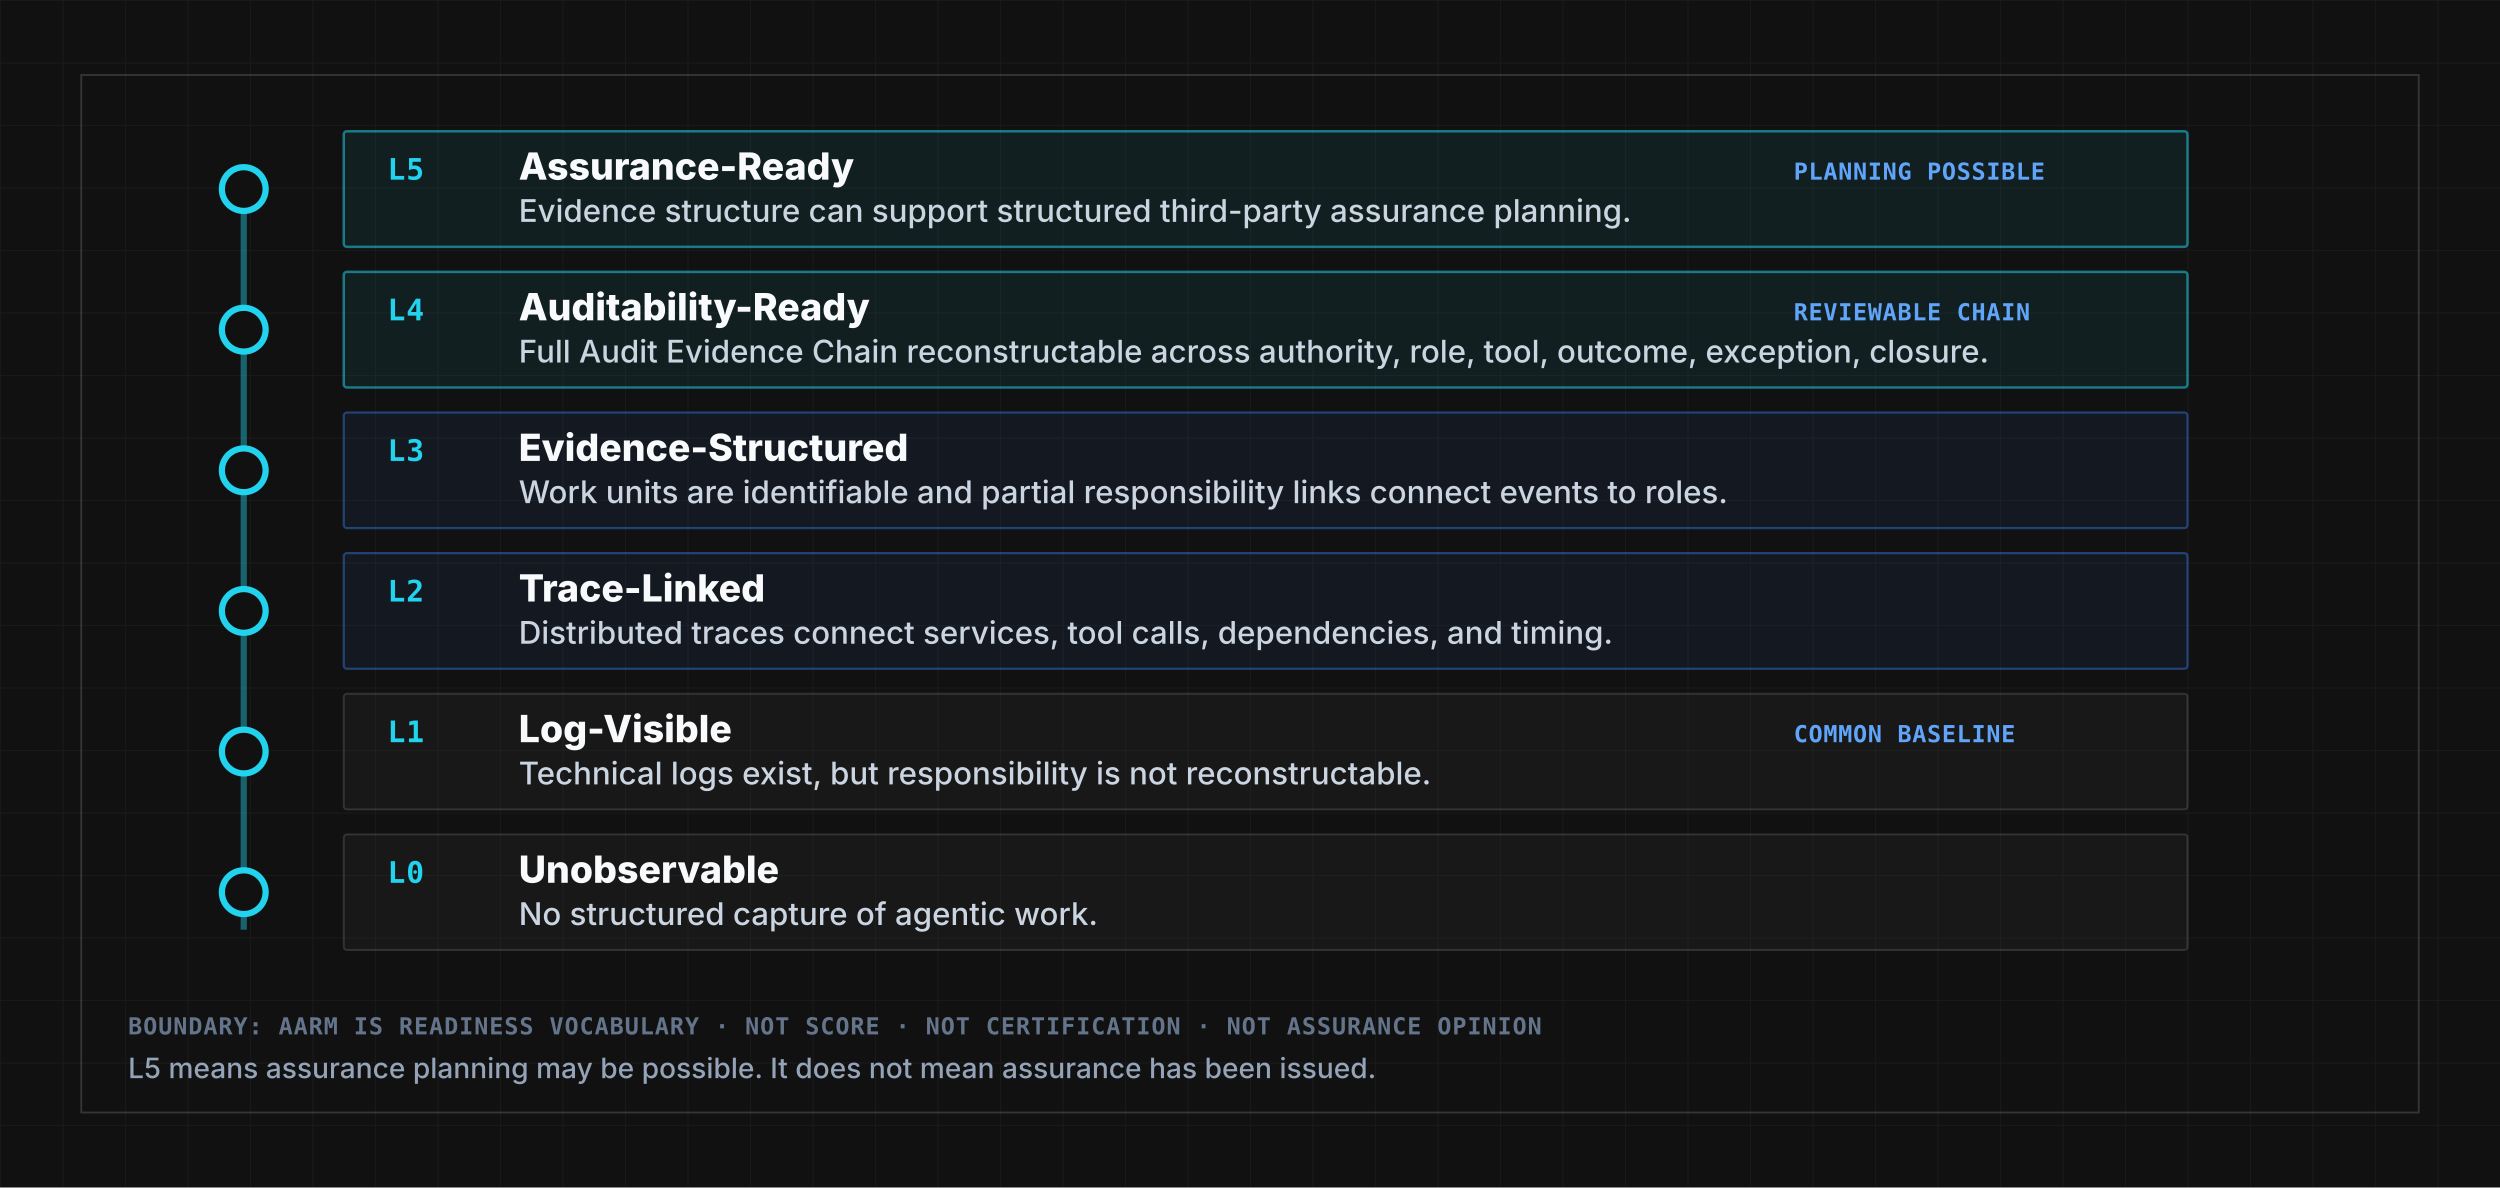
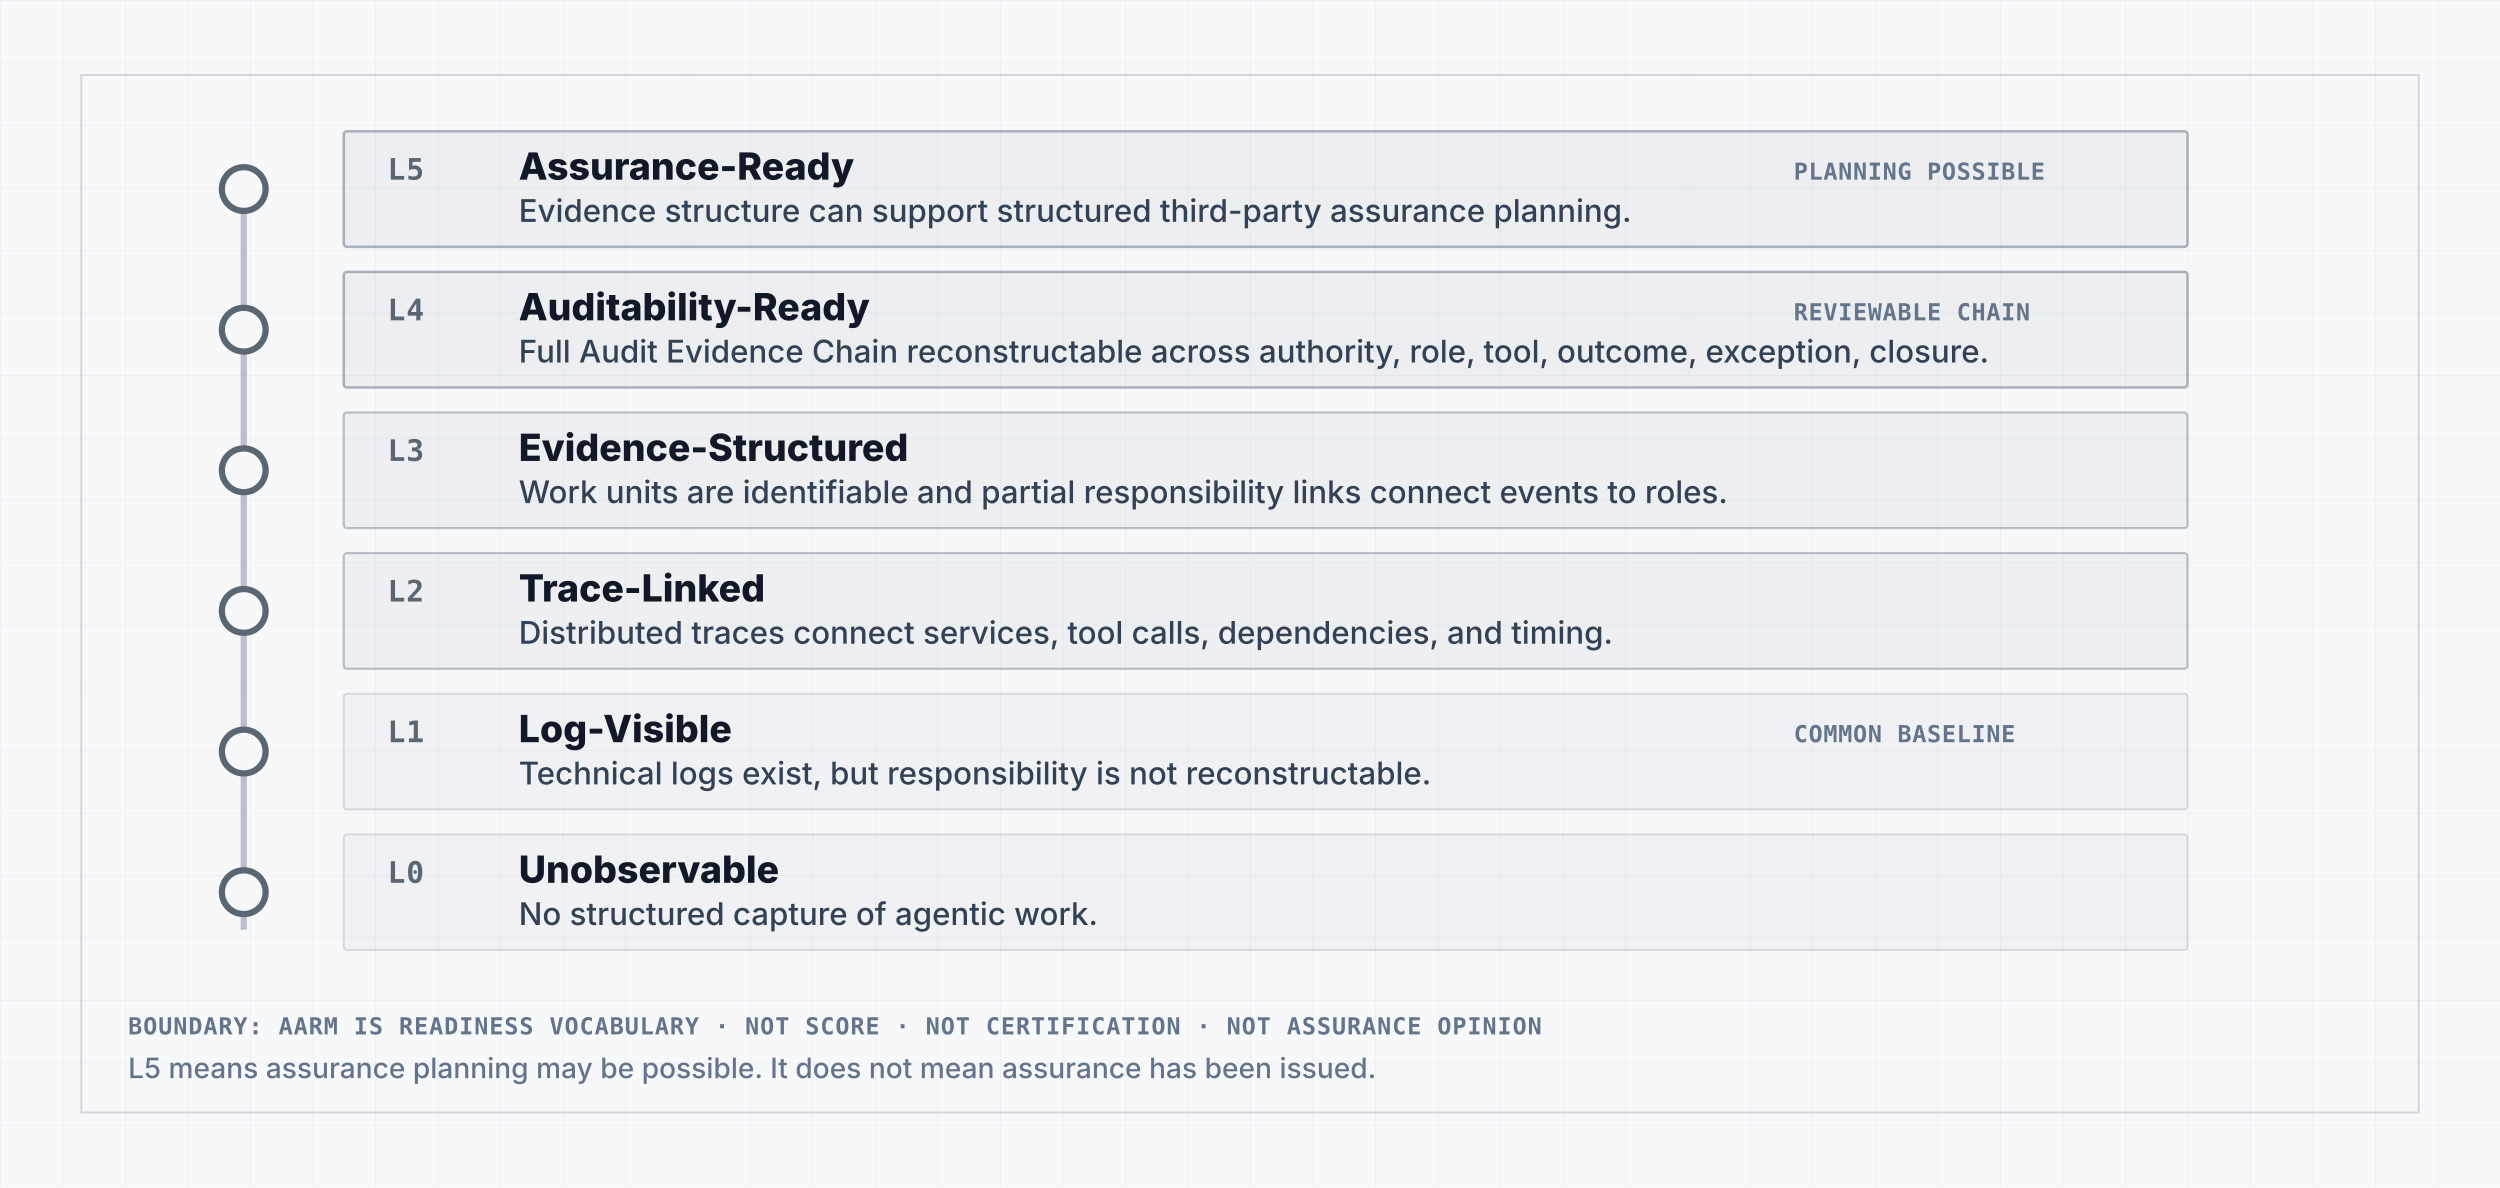
- <svg xmlns="http://www.w3.org/2000/svg" width="1600" height="760" viewBox="0 0 1600 760" role="img" aria-labelledby="title desc">
+ <svg xmlns="http://www.w3.org/2000/svg" width="1600" height="760" viewBox="0 0 1600 760" role="img" aria-labelledby="title desc" data-visual-system="research-ledger-b" data-media-category="article-figure" data-palette="neutral-structure-functional-blue-semantic-exceptions" data-visual-revision="article-figure-b">
  <defs>
    <style>
-       .bg{fill:#111111}.outer{fill:none;stroke:rgba(241,245,249,.16);stroke-width:1.2}.row{fill:rgba(255,255,255,.03);stroke:rgba(241,245,249,.14);stroke-width:1.2}.row-blue{fill:rgba(59,130,246,.07);stroke:rgba(59,130,246,.42);stroke-width:1.4}.row-cyan{fill:rgba(34,211,238,.075);stroke:rgba(34,211,238,.52);stroke-width:1.6}.level{fill:#22d3ee;font:850 19px "JetBrains Mono",Menlo,monospace;letter-spacing:.55px}.head{fill:#f8fafc;font:760 24px "Outfit",Inter,sans-serif}.body{fill:#cbd5e1;font:520 20px Inter,sans-serif}.note{fill:#60a5fa;font:800 15px "JetBrains Mono",Menlo,monospace;letter-spacing:.45px}.rail{stroke:rgba(34,211,238,.42);stroke-width:4}.dot{fill:#111111;stroke:#22d3ee;stroke-width:4}.footer{fill:#64748b;font:800 15px "JetBrains Mono",Menlo,monospace;letter-spacing:.6px}.muted{fill:#94a3b8;font:520 18px Inter,sans-serif}
+       .bg{fill:#f7f8fa}.outer{fill:none;stroke:rgba(15,23,42,.16);stroke-width:1.2}.row{fill:rgba(15,23,42,.03);stroke:rgba(15,23,42,.14);stroke-width:1.2}.row-secondary{fill:rgba(100,116,139,.07);stroke:rgba(100,116,139,.42);stroke-width:1.4}.row-emphasis{fill:rgba(100,116,139,.075);stroke:rgba(100,116,139,.52);stroke-width:1.6}.level{fill:#5b6673;font:850 19px "JetBrains Mono",Menlo,monospace;letter-spacing:.55px}.head{fill:#111827;font:760 24px "Outfit",Inter,sans-serif}.body{fill:#334155;font:520 20px Inter,sans-serif}.note{fill:#64748b;font:800 15px "JetBrains Mono",Menlo,monospace;letter-spacing:.45px}.rail{stroke:rgba(100,116,139,.42);stroke-width:4}.dot{fill:#f7f8fa;stroke:#5b6673;stroke-width:4}.footer{fill:#64748b;font:800 15px "JetBrains Mono",Menlo,monospace;letter-spacing:.6px}.muted{fill:#64748b;font:520 18px Inter,sans-serif}
    </style>
    <pattern id="grid" width="40" height="40" patternUnits="userSpaceOnUse">
-       <path d="M40 0L0 0 0 40" fill="none" stroke="rgba(241,245,249,.05)" stroke-width="1" />
+       <path d="M40 0L0 0 0 40" fill="none" stroke="rgba(15,23,42,.05)" stroke-width="1" />
    </pattern>
  </defs>
  <rect width="1600" height="760" class="bg" />
  <rect width="1600" height="760" fill="url(#grid)" />
  <rect x="52" y="48" width="1496" height="664" class="outer" />
  <line x1="156" y1="116" x2="156" y2="595" class="rail" />
  <g transform="translate(220 84)">
-     <rect width="1180" height="74" rx="2" class="row-cyan" />
+     <rect width="1180" height="74" rx="2" class="row-emphasis" />
    <circle cx="-64" cy="37" r="14" class="dot" />
    <text x="28" y="31" class="level">L5</text>
    <text x="112" y="31" class="head">Assurance-Ready</text>
    <text x="112" y="58" class="body">Evidence structure can support structured third-party assurance planning.</text>
    <text x="928" y="31" class="note">PLANNING POSSIBLE</text>
  </g>
  <g transform="translate(220 174)">
-     <rect width="1180" height="74" rx="2" class="row-cyan" />
+     <rect width="1180" height="74" rx="2" class="row-emphasis" />
    <circle cx="-64" cy="37" r="14" class="dot" />
    <text x="28" y="31" class="level">L4</text>
    <text x="112" y="31" class="head">Auditability-Ready</text>
    <text x="112" y="58" class="body">Full Audit Evidence Chain reconstructable across authority, role, tool, outcome, exception, closure.</text>
    <text x="928" y="31" class="note">REVIEWABLE CHAIN</text>
  </g>
  <g transform="translate(220 264)">
-     <rect width="1180" height="74" rx="2" class="row-blue" />
+     <rect width="1180" height="74" rx="2" class="row-secondary" />
    <circle cx="-64" cy="37" r="14" class="dot" />
    <text x="28" y="31" class="level">L3</text>
    <text x="112" y="31" class="head">Evidence-Structured</text>
    <text x="112" y="58" class="body">Work units are identifiable and partial responsibility links connect events to roles.</text>
  </g>
  <g transform="translate(220 354)">
-     <rect width="1180" height="74" rx="2" class="row-blue" />
+     <rect width="1180" height="74" rx="2" class="row-secondary" />
    <circle cx="-64" cy="37" r="14" class="dot" />
    <text x="28" y="31" class="level">L2</text>
    <text x="112" y="31" class="head">Trace-Linked</text>
    <text x="112" y="58" class="body">Distributed traces connect services, tool calls, dependencies, and timing.</text>
  </g>
  <g transform="translate(220 444)">
    <rect width="1180" height="74" rx="2" class="row" />
    <circle cx="-64" cy="37" r="14" class="dot" />
    <text x="28" y="31" class="level">L1</text>
    <text x="112" y="31" class="head">Log-Visible</text>
    <text x="112" y="58" class="body">Technical logs exist, but responsibility is not reconstructable.</text>
    <text x="928" y="31" class="note">COMMON BASELINE</text>
  </g>
  <g transform="translate(220 534)">
    <rect width="1180" height="74" rx="2" class="row" />
    <circle cx="-64" cy="37" r="14" class="dot" />
    <text x="28" y="31" class="level">L0</text>
    <text x="112" y="31" class="head">Unobservable</text>
    <text x="112" y="58" class="body">No structured capture of agentic work.</text>
  </g>
  <text x="82" y="662" class="footer">BOUNDARY: AARM IS READINESS VOCABULARY · NOT SCORE · NOT CERTIFICATION · NOT ASSURANCE OPINION</text>
  <text x="82" y="690" class="muted">L5 means assurance planning may be possible. It does not mean assurance has been issued.</text>
</svg>
